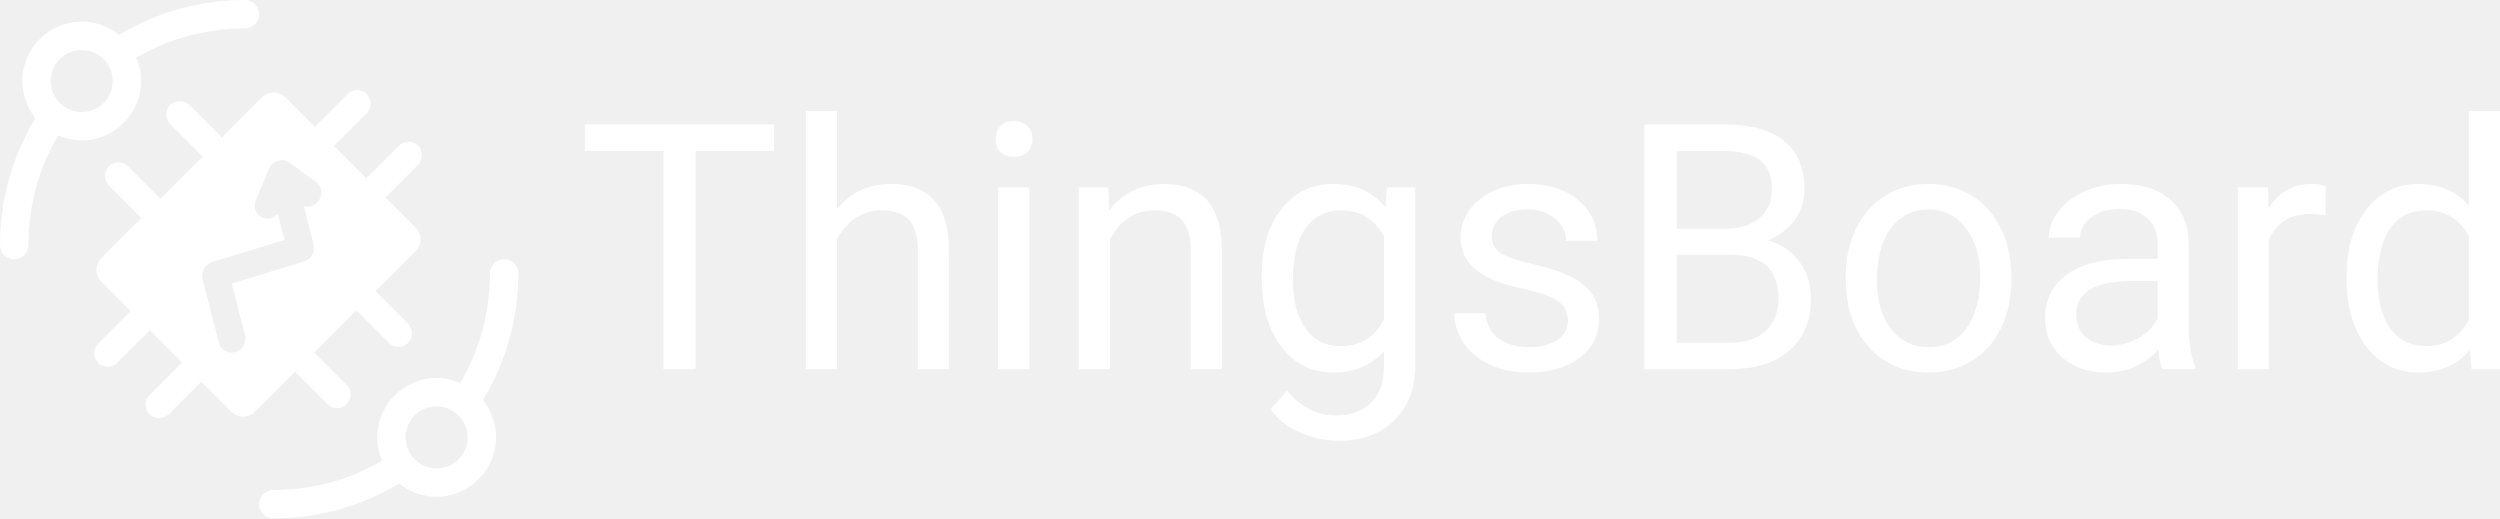
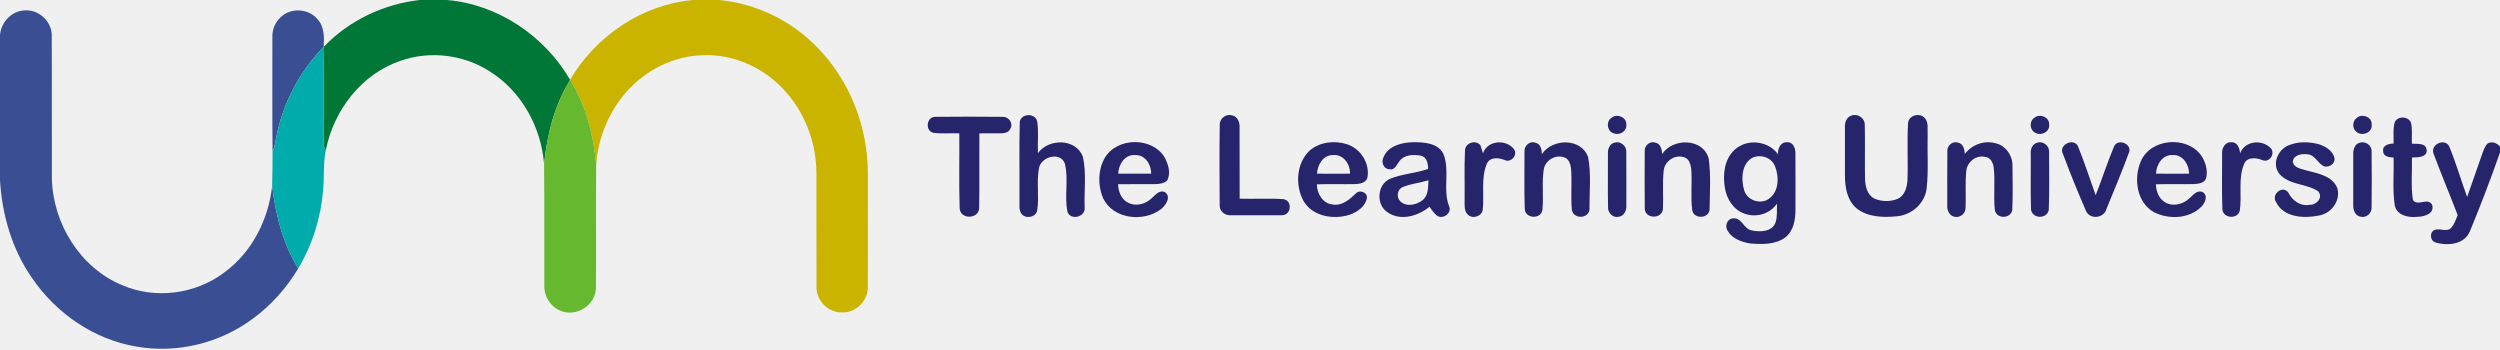
- <svg xmlns="http://www.w3.org/2000/svg" id="svg2" height="320" width="1543.4" version="1.1" viewBox="0 0 1543.427 320">
-   <g id="layer1" transform="translate(0 -732.36)">
-     <g stroke-width="28">
-       <g id="g5204-0" transform="matrix(-.66287 .69913 -.66371 -.70001 863.46 1410.6)">
-         <g id="g5175-6" transform="translate(2.5254 3.0305)" />
-         <g id="g5175-9-8" transform="translate(41.25 -30.543)" stroke-width="28" />
-       </g>
-       <g id="g5175-6-35" transform="matrix(.57657 .52719 -.57729 .52786 584.63 346.6)" />
-       <g id="g5204-0-5-0" transform="matrix(.66287 -.69913 .66371 .70001 -543.46 380.47)">
-         <g id="g5175-6-35-9" transform="translate(2.5254 3.0305)" />
-         <g id="g5175-9-8-2-6" transform="translate(41.25 -30.543)" stroke-width="28" />
-       </g>
-     </g>
-     <g id="text4279" transform="translate(0 732.36)" fill="#305680">
-       <g id="g9352" fill="#fff">
-         <g id="g4241" transform="translate(-.000061238 -732.36)">
-           <path id="path4278" style="color-rendering:auto;text-decoration-color:#000000;color:#000000;isolation:auto;mix-blend-mode:normal;shape-rendering:auto;solid-color:#000000;block-progression:tb;text-decoration-line:none;text-decoration-style:solid;image-rendering:auto;white-space:normal;text-indent:0;text-transform:none" d="m151.13 732.36c-28.363 0-54.915 7.915-77.613 21.537-6.472-5.262-14.605-8.191-23.067-8.194a8.766 8.766 0 0 0 -0.004 0c-20.154 0.001-36.679 16.528-36.678 36.682a8.766 8.766 0 0 0 0 0.011c0.01 8.415 2.927 16.483 8.103 22.927-13.83 22.83-21.87 49.58-21.87 78.17a8.766 8.766 0 1 0 17.531 0c0-24.702 6.719-47.748 18.378-67.574 4.566 1.985 9.473 3.15 14.519 3.157a8.766 8.766 0 0 0 0.012 0c20.155 0.001 36.683-16.527 36.682-36.682a8.766 8.766 0 0 0 0 -0.004c-0.002-4.999-1.139-9.863-3.083-14.397 19.717-11.484 42.585-18.095 67.085-18.095a8.766 8.766 0 1 0 0 -17.531zm-100.69 30.88c5.913 0.002 11.191 2.512 14.836 7.077a8.766 8.766 0 0 0 0.183 0.215c2.671 3.38 4.133 7.553 4.134 11.863-0.002 10.677-8.468 19.144-19.144 19.148-4.37-0.008-8.601-1.509-12-4.255a8.766 8.766 0 0 0 -0.012 -0.009c-4.514-3.633-7.136-9.098-7.144-14.893 0.003-10.677 8.47-19.144 19.148-19.146z" />
-           <path id="path4486-0-9-6-9-7-6-5" style="color-rendering:auto;text-decoration-color:#000000;color:#000000;isolation:auto;mix-blend-mode:normal;shape-rendering:auto;solid-color:#000000;block-progression:tb;text-decoration-line:none;text-decoration-style:solid;image-rendering:auto;white-space:normal;text-indent:0;text-transform:none" d="m66.992 835.19c-1.492 1.558-2.366 3.71-2.258 6.071 0.096 2.045 0.913 4.02 2.337 5.518 6.805 6.856 20.223 20.223 20.223 20.223l11.844-11.83s-12.973-12.961-20.176-20.171c-1.604-1.633-3.75-2.314-6.012-2.324-2.358-0.011-4.467 0.954-5.959 2.512zm32.147 19.983-36.639 36.639c-3.975 3.976-3.975 10.421 0 14.397l18.156 18.156 31.753 31.753 30.478 30.478c3.976 3.976 10.422 3.976 14.398 0l24.791-24.791 37.914-37.914 36.639-36.639c3.975-3.976 3.975-10.422-0.001-14.398l-18.63-18.63-31.75-31.76-30.01-30c-3.976-3.975-10.421-3.975-14.397 0l-24.79 24.79-37.91 37.91zm37.911-37.91s-12.973-12.961-20.176-20.171c-1.604-1.633-3.75-2.314-6.012-2.324-4.717-0.023-8.434 3.862-8.217 8.583 0.096 2.045 0.913 4.02 2.337 5.518 6.805 6.856 20.223 20.223 20.223 20.223l11.844-11.83zm69.193 5.213s12.961-12.973 20.171-20.176c1.633-1.604 2.314-3.75 2.324-6.012 0.022-4.717-3.862-8.434-8.583-8.217-2.045 0.096-4.02 0.913-5.518 2.337-6.856 6.805-20.223 20.223-20.223 20.223l11.83 11.844zm31.753 31.753s12.961-12.973 20.171-20.176c1.633-1.604 2.314-3.75 2.324-6.012 0.022-4.717-3.862-8.434-8.583-8.217-2.045 0.096-4.02 0.913-5.518 2.337-6.856 6.805-20.223 20.223-20.223 20.223l11.83 11.844zm-18.009 69.667s12.973 12.961 20.178 20.169c1.604 1.632 3.75 2.314 6.012 2.324 4.717 0.022 8.434-3.861 8.217-8.583l-0.002 0.002c-0.096-2.045-0.914-4.021-2.338-5.519-6.805-6.856-20.222-20.222-20.222-20.222l-11.844 11.83zm-37.914 37.914s12.973 12.961 20.178 20.169c1.604 1.632 3.75 2.314 6.012 2.324 4.717 0.023 8.434-3.861 8.217-8.583h-0.002c-0.096-2.045-0.913-4.021-2.337-5.518-6.805-6.856-20.223-20.223-20.223-20.223l-11.844 11.83zm-69.667-5.687s-12.961 12.973-20.169 20.178c-1.632 1.604-2.314 3.75-2.324 6.012-0.023 4.717 3.861 8.434 8.583 8.217h-0.002c2.045-0.096 4.02-0.913 5.518-2.337 6.856-6.805 20.223-20.223 20.223-20.223l-11.82-11.84zm-31.743-31.74s-12.961 12.973-20.169 20.178c-1.632 1.604-2.314 3.75-2.324 6.012-0.023 4.717 3.861 8.434 8.583 8.217h-0.002c2.045-0.096 4.02-0.913 5.518-2.337 6.856-6.805 20.223-20.223 20.223-20.223l-11.829-11.85zm87.237-90.554c1.679-1.706 3.967-2.66 6.297-2.626 1.663 0.024 3.253 0.55 4.562 1.51l16.499 12.1c3.201 2.297 4.144 6.659 2.231 10.312-1.914 3.653-6.123 5.524-9.951 4.423l6.124 23.948c1.113 4.352-1.564 8.968-5.983 10.317l-44.642 13.631 8.246 31.883c1.173 4.37-1.502 9.044-5.955 10.407s-8.976-1.111-10.068-5.505l-10.282-39.769c-1.127-4.356 1.549-8.985 5.976-10.338l44.661-13.637-4.122-16.118c-2.763 3.064-7.234 3.808-10.586 1.762-3.353-2.047-4.614-6.29-2.986-10.047l8.117-19.454c0.433-1.038 1.067-1.989 1.862-2.797z" fill-rule="evenodd" />
-           <path id="path4278-5" style="color-rendering:auto;text-decoration-color:#000000;color:#000000;isolation:auto;mix-blend-mode:normal;shape-rendering:auto;solid-color:#000000;block-progression:tb;text-decoration-line:none;text-decoration-style:solid;image-rendering:auto;white-space:normal;text-indent:0;text-transform:none" d="m168.87 1052.4c28.363 0 54.915-7.915 77.614-21.538 6.472 5.262 14.605 8.192 23.067 8.194a8.766 8.766 0 0 0 0.004 0c20.155-0.001 36.68-16.528 36.679-36.682a8.766 8.766 0 0 0 0 -0.011c-0.01-8.415-2.927-16.484-8.103-22.927 13.825-22.82 21.866-49.572 21.866-78.162a8.766 8.766 0 1 0 -17.531 0c0 24.703-6.719 47.749-18.378 67.575-4.566-1.985-9.473-3.15-14.519-3.157a8.766 8.766 0 0 0 -0.012 0c-20.155-0.001-36.683 16.527-36.682 36.682 0.002 4.999 1.139 9.863 3.083 14.397-19.717 11.484-42.586 18.095-67.086 18.095a8.766 8.766 0 1 0 0 17.531zm100.69-30.875c-5.913 0-11.191-2.512-14.836-7.077a8.766 8.766 0 0 0 -0.183 -0.215c-2.671-3.38-4.133-7.553-4.134-11.863 0.002-10.677 8.468-19.144 19.144-19.148 4.37 0.008 8.601 1.509 12 4.255a8.766 8.766 0 0 0 0.012 0.009c4.514 3.633 7.136 9.098 7.144 14.893-0.003 10.677-8.47 19.145-19.148 19.146z" />
-         </g>
-         <g id="g8299">
-           <path id="path4345" d="m477.92 93.229h-48.56v134.68h-19.818v-134.68h-48.456v-16.394h116.83v16.394z" />
-           <path id="path4347" d="m516.72 129.23q12.762-15.668 33.203-15.668 35.59 0 35.901 40.155v74.188h-19.196v-74.292q-0.104-12.14-5.603-17.95-5.396-5.811-16.913-5.811-9.338 0-16.394 4.981-7.056 4.981-10.999 13.074v79.999h-19.196v-159.38h19.196v60.699z" />
-           <path id="path4349" d="m635.43 227.91h-19.196v-112.27h19.196v112.27zm-20.76-142.05q0-4.669 2.801-7.886 2.905-3.217 8.508-3.217t8.508 3.217 2.905 7.886q0 4.669-2.905 7.782t-8.508 3.113-8.508-3.113q-2.801-3.113-2.801-7.782z" />
-           <path id="path4351" d="m684.19 115.64 0.623 14.111q12.866-16.187 33.618-16.187 35.59 0 35.901 40.155v74.188h-19.196v-74.292q-0.104-12.14-5.603-17.95-5.396-5.811-16.913-5.811-9.338 0-16.394 4.981-7.056 4.981-10.999 13.074v79.999h-19.196v-112.27h18.158z" />
-           <path id="path4353" d="m778.92 170.84q0-26.251 12.14-41.711 12.14-15.564 32.166-15.564 20.544 0 32.062 14.526l0.934-12.451h17.535v109.57q0 21.79-12.97 34.344-12.866 12.555-34.656 12.555-12.14 0-23.761-5.188t-17.743-14.215l9.961-11.517q12.347 15.253 30.194 15.253 14.008 0 21.79-7.886 7.886-7.886 7.886-22.205v-9.65q-11.517 13.281-31.439 13.281-19.714 0-31.958-15.875-12.14-15.875-12.14-43.268zm19.299 2.179q0 18.988 7.782 29.883 7.782 10.791 21.79 10.791 18.158 0 26.666-16.498v-51.257q-8.82-16.083-26.459-16.083-14.008 0-21.893 10.895-7.886 10.895-7.886 32.269z" />
-           <path id="path4355" d="m967.98 198.13q0-7.782-5.914-12.036-5.811-4.358-20.441-7.471-14.526-3.113-23.138-7.471-8.508-4.358-12.659-10.376-4.047-6.018-4.047-14.319 0-13.8 11.621-23.346 11.725-9.546 29.883-9.546 19.092 0 30.92 9.857 11.932 9.857 11.932 25.214h-19.299q0-7.886-6.744-13.593-6.641-5.707-16.809-5.707-10.48 0-16.394 4.565-5.914 4.565-5.914 11.932 0 6.952 5.499 10.48 5.499 3.528 19.818 6.744 14.423 3.217 23.346 7.678 8.923 4.462 13.177 10.791 4.358 6.226 4.358 15.253 0 15.045-12.036 24.176-12.036 9.027-31.232 9.027-13.489 0-23.865-4.773t-16.29-13.281q-5.811-8.612-5.811-18.573h19.196q0.519 9.65 7.678 15.356 7.263 5.603 19.092 5.603 10.895 0 17.432-4.358 6.641-4.462 6.641-11.829z" />
-           <path id="path4357" d="m1015.2 227.91v-151.07h49.39q24.591 0 36.938 10.168 12.451 10.168 12.451 30.09 0 10.583-6.018 18.781-6.018 8.093-16.394 12.555 12.244 3.424 19.299 13.074 7.159 9.546 7.159 22.827 0 20.337-13.178 31.958t-37.25 11.621h-52.399zm19.922-70.66v54.37h32.892q13.904 0 21.893-7.159 8.093-7.263 8.093-19.922 0-27.289-29.675-27.289h-33.203zm0-15.979h30.09q13.074 0 20.856-6.537 7.886-6.537 7.886-17.743 0-12.451-7.263-18.054-7.263-5.707-22.101-5.707h-29.468v48.041z" />
-           <path id="path4359" d="m1139.5 170.74q0-16.498 6.433-29.675 6.537-13.177 18.054-20.337 11.621-7.159 26.459-7.159 22.931 0 37.042 15.875 14.215 15.875 14.215 42.23v1.349q0 16.394-6.329 29.468-6.226 12.97-17.95 20.233-11.621 7.263-26.77 7.263-22.827 0-37.042-15.875-14.1-15.88-14.1-42.02v-1.349zm19.299 2.283q0 18.677 8.612 29.987 8.716 11.31 23.242 11.31 14.63 0 23.242-11.414 8.612-11.517 8.612-32.166 0-18.469-8.82-29.883-8.716-11.517-23.242-11.517-14.215 0-22.931 11.31-8.716 11.31-8.716 32.373z" />
-           <path id="path4361" d="m1335.1 227.91q-1.66-3.32-2.698-11.829-13.385 13.904-31.958 13.904-16.602 0-27.289-9.338-10.584-9.442-10.584-23.865 0-17.535 13.281-27.185 13.385-9.753 37.561-9.753h18.677v-8.82q0-10.065-6.018-15.979-6.018-6.018-17.743-6.018-10.272 0-17.224 5.188-6.952 5.188-6.952 12.555h-19.299q0-8.405 5.914-16.187 6.018-7.886 16.186-12.451 10.272-4.565 22.516-4.565 19.403 0 30.402 9.753 10.998 9.65 11.414 26.666v51.672q0 15.46 3.943 24.591v1.66h-20.129zm-31.854-14.63q9.027 0 17.12-4.669 8.093-4.669 11.725-12.14v-23.035h-15.045q-35.278 0-35.278 20.648 0 9.027 6.018 14.111 6.018 5.084 15.46 5.084z" />
-           <path id="path4363" d="m1435.8 132.87q-4.358-0.726-9.442-0.726-18.884 0-25.629 16.083v79.688h-19.196v-112.27h18.677l0.311 12.97q9.442-15.045 26.77-15.045 5.603 0 8.508 1.453v17.847z" />
-           <path id="path4365" d="m1448.7 170.84q0-25.836 12.244-41.504 12.244-15.771 32.062-15.771 19.714 0 31.232 13.489v-58.521h19.196v159.38h-17.639l-0.934-12.036q-11.517 14.111-32.062 14.111-19.507 0-31.854-15.979-12.244-15.979-12.244-41.711v-1.453zm19.196 2.179q0 19.092 7.886 29.883 7.886 10.791 21.79 10.791 18.262 0 26.666-16.394v-51.569q-8.612-15.875-26.459-15.875-14.111 0-21.997 10.895-7.886 10.895-7.886 32.269z" />
-         </g>
-       </g>
-     </g>
+ <svg xmlns="http://www.w3.org/2000/svg" width="1024pt" height="143pt" viewBox="0 0 1024 143" version="1.1">
+   <g id="#007736ff">
+     <path fill="#007736" opacity="1.00" d=" M 171.97 0.00 L 183.04 0.00 C 203.91 1.76 223.03 14.67 233.49 32.65 L 233.55 32.75 C 227.06 43.09 224.12 55.17 222.85 67.19 C 221.68 52.08 213.59 37.38 200.63 29.27 C 189.92 22.34 176.03 20.66 164.00 24.92 C 148.01 30.33 136.57 45.33 133.44 61.65 L 132.63 59.94 C 132.66 46.31 132.47 32.67 132.73 19.05 C 143.04 8.33 157.22 1.62 171.97 0.00 Z" />
+   </g>
+   <g id="#cab400ff">
+     <path fill="#cab400" opacity="1.00" d=" M 283.98 0.00 L 294.55 0.00 C 309.67 1.41 324.11 8.41 334.66 19.32 C 348.10 32.91 355.48 52.01 355.47 71.06 C 355.48 86.70 355.50 102.34 355.46 117.98 C 355.35 123.38 350.41 128.20 344.97 127.95 C 339.48 128.22 334.48 123.33 334.44 117.88 C 334.38 102.25 334.45 86.63 334.41 71.00 C 334.39 58.26 329.51 45.50 320.65 36.30 C 312.31 27.47 300.23 22.15 288.03 22.61 C 276.04 22.86 264.47 28.65 256.61 37.62 C 249.34 45.79 245.04 56.43 244.20 67.31 C 243.06 55.23 240.03 43.13 233.55 32.75 L 233.49 32.65 C 244.08 14.74 263.07 1.78 283.98 0.00 Z" />
+   </g>
+   <g id="#3a4e93ff">
+     <path fill="#3a4e93" opacity="1.00" d=" M 0.00 14.57 C 0.27 9.28 4.64 4.49 10.02 4.27 C 15.57 3.77 20.86 8.40 21.19 13.94 C 21.30 33.63 21.17 53.32 21.25 73.00 C 21.60 91.45 32.81 109.72 50.10 116.83 C 63.61 122.66 79.99 120.52 91.72 111.71 C 103.16 103.45 110.02 89.93 111.48 76.03 C 112.85 87.87 115.85 99.70 122.15 109.95 C 117.40 117.95 111.07 125.02 103.56 130.53 C 90.09 140.55 72.50 144.90 55.93 141.96 C 38.55 139.10 22.97 128.34 13.12 113.87 C 4.93 102.14 0.82 87.97 0.00 73.78 L 0.00 14.57 Z" />
+     <path fill="#3a4e93" opacity="1.00" d=" M 115.00 7.01 C 119.11 3.02 126.43 3.46 130.06 7.88 C 132.93 10.91 132.77 15.30 132.62 19.17 C 122.71 29.29 115.83 42.33 113.16 56.25 C 112.77 58.20 112.55 60.22 111.64 62.02 C 111.47 46.35 111.60 30.67 111.57 15.00 C 111.49 12.01 112.77 9.01 115.00 7.01 Z" />
+   </g>
+   <g id="#00ababff">
+     <path fill="#00abab" opacity="1.00" d=" M 132.62 19.17 L 132.73 19.05 C 132.47 32.67 132.66 46.31 132.63 59.94 L 133.44 61.65 C 132.31 67.05 132.87 72.60 132.34 78.05 C 131.38 89.26 127.94 100.29 122.15 109.95 C 115.85 99.70 112.85 87.87 111.48 76.03 C 111.54 71.36 111.69 66.69 111.64 62.02 C 112.55 60.22 112.77 58.20 113.16 56.25 C 115.83 42.33 122.71 29.29 132.62 19.17 Z" />
+   </g>
+   <g id="#66b82eff">
+     <path fill="#66b82e" opacity="1.00" d=" M 233.55 32.75 C 240.03 43.13 243.06 55.23 244.20 67.31 C 244.00 84.23 244.21 101.16 244.09 118.09 C 243.86 125.04 236.04 130.01 229.63 127.30 C 225.55 125.71 222.86 121.49 222.95 117.13 C 222.87 100.49 223.06 83.83 222.85 67.19 C 224.12 55.17 227.06 43.09 233.55 32.75 Z" />
+   </g>
+   <g id="#26256cff">
+     <path fill="#26256c" opacity="1.00" d=" M 417.70 49.88 C 418.34 46.20 424.40 46.26 424.88 49.98 C 425.46 54.17 424.96 58.49 425.13 62.73 C 429.53 56.61 440.81 56.63 443.56 64.27 C 445.06 71.04 444.02 78.10 444.27 84.99 C 444.71 88.83 438.67 90.42 437.27 86.88 C 435.86 80.40 437.79 73.50 436.16 67.02 C 434.39 61.96 426.40 64.15 425.57 68.85 C 424.49 74.51 425.70 80.38 424.86 86.04 C 424.48 88.96 420.24 89.81 418.48 87.69 C 417.18 86.05 417.67 83.88 417.57 81.95 C 417.66 71.27 417.40 60.56 417.70 49.88 Z" />
+     <path fill="#26256c" opacity="1.00" d=" M 499.61 51.02 C 499.58 48.35 502.45 46.38 504.94 47.34 C 506.91 47.86 507.78 50.04 507.73 51.92 C 507.78 61.74 507.71 71.56 507.76 81.38 C 513.72 81.55 519.70 81.17 525.65 81.57 C 529.46 82.08 529.00 88.12 525.15 88.16 C 518.11 88.20 511.06 88.19 504.01 88.17 C 501.61 88.32 499.40 86.40 499.58 83.92 C 499.51 72.95 499.44 61.98 499.61 51.02 Z" />
+     <path fill="#26256c" opacity="1.00" d=" M 758.27 47.36 C 760.82 46.37 763.76 48.26 763.81 51.02 C 763.97 58.34 763.79 65.66 763.90 72.98 C 763.97 76.07 764.68 79.72 767.67 81.31 C 770.70 82.65 774.37 82.70 777.43 81.39 C 780.17 80.03 781.08 76.78 781.29 73.95 C 781.59 66.10 781.08 58.22 781.54 50.38 C 781.83 47.12 786.49 46.01 788.47 48.44 C 790.02 50.27 789.42 52.84 789.56 55.05 C 789.38 62.38 789.96 69.75 789.17 77.06 C 788.53 83.18 783.12 88.02 777.10 88.58 C 771.51 89.15 765.19 89.00 760.55 85.43 C 756.63 82.21 755.69 76.78 755.69 71.97 C 755.65 65.33 755.66 58.69 755.68 52.05 C 755.55 50.18 756.37 48.02 758.27 47.36 Z" />
+     <path fill="#26256c" opacity="1.00" d=" M 382.46 54.42 C 378.93 53.87 379.31 48.05 382.89 47.86 C 392.30 47.76 401.71 47.77 411.12 47.86 C 413.43 48.03 415.14 50.81 413.77 52.82 C 413.16 54.24 411.46 54.59 410.08 54.60 C 407.10 54.65 404.12 54.57 401.15 54.63 C 401.08 64.76 401.21 74.90 401.08 85.03 C 401.07 89.92 393.14 90.05 393.07 85.16 C 392.74 75.00 393.04 64.80 392.93 54.63 C 389.44 54.47 385.92 54.86 382.46 54.42 Z" />
+     <path fill="#26256c" opacity="1.00" d=" M 660.27 48.13 C 662.42 46.42 666.34 48.09 666.13 50.99 C 666.50 53.64 663.47 55.58 661.12 54.64 C 658.21 54.02 657.67 49.51 660.27 48.13 Z" />
+     <path fill="#26256c" opacity="1.00" d=" M 833.34 48.21 C 835.47 46.37 839.59 48.03 839.31 51.02 C 839.75 54.05 835.88 55.84 833.52 54.32 C 831.28 53.13 831.14 49.52 833.34 48.21 Z" />
+     <path fill="#26256c" opacity="1.00" d=" M 965.31 48.32 C 967.36 46.37 971.64 47.89 971.42 50.91 C 972.02 54.27 967.40 56.06 965.14 53.95 C 963.39 52.57 963.49 49.59 965.31 48.32 Z" />
+     <path fill="#26256c" opacity="1.00" d=" M 980.90 50.00 C 982.26 47.36 986.51 47.57 987.57 50.34 C 988.19 53.13 987.75 56.02 987.91 58.85 C 989.93 59.08 993.27 58.35 993.90 61.05 C 994.56 64.53 990.23 64.47 987.93 64.50 C 988.07 70.27 987.44 76.13 988.32 81.84 C 990.08 84.82 994.64 80.55 996.24 84.02 C 997.25 87.67 992.70 88.82 990.01 88.81 C 986.43 89.23 981.62 88.19 980.87 84.02 C 979.92 77.58 980.60 71.01 980.41 64.52 C 978.71 64.51 976.14 64.13 976.14 61.92 C 975.74 59.48 978.56 58.80 980.42 58.82 C 980.51 55.89 980.07 52.85 980.90 50.00 Z" />
+     <path fill="#26256c" opacity="1.00" d=" M 452.57 64.58 C 457.67 56.07 472.28 56.01 477.19 64.75 C 478.61 67.52 479.66 71.13 478.01 74.02 C 476.63 75.17 474.72 75.41 472.98 75.42 C 467.97 75.46 462.96 75.37 457.96 75.46 C 458.04 78.40 459.26 81.60 462.01 83.01 C 465.06 84.64 468.95 83.71 471.44 81.44 C 473.12 80.12 474.56 77.71 477.05 78.64 C 479.93 80.45 477.55 84.10 475.58 85.63 C 468.48 91.15 455.78 89.79 451.80 81.08 C 449.57 75.88 449.73 69.52 452.57 64.58 M 458.01 71.14 C 462.51 71.17 467.01 71.17 471.51 71.14 C 471.62 67.43 469.02 63.33 464.94 63.52 C 460.74 63.17 458.12 67.40 458.01 71.14 Z" />
+     <path fill="#26256c" opacity="1.00" d=" M 536.53 61.59 C 540.71 58.06 546.84 57.44 551.92 59.14 C 557.45 61.01 561.26 67.16 560.06 72.95 C 559.32 75.01 556.85 75.33 554.97 75.41 C 549.77 75.51 544.58 75.31 539.39 75.50 C 539.38 79.29 541.87 83.46 545.95 83.78 C 549.76 84.37 552.79 81.70 555.33 79.27 C 556.72 77.63 559.99 78.60 559.91 80.91 C 559.38 84.47 556.09 86.80 552.92 87.92 C 546.30 90.11 537.52 88.70 533.84 82.18 C 530.41 75.75 530.99 66.69 536.53 61.59 M 539.46 71.14 C 543.96 71.17 548.46 71.18 552.96 71.14 C 553.10 67.27 550.22 63.07 545.98 63.52 C 541.95 63.45 539.60 67.54 539.46 71.14 Z" />
+     <path fill="#26256c" opacity="1.00" d=" M 566.66 64.47 C 568.53 59.67 574.34 58.30 578.98 58.25 C 583.31 58.24 588.93 58.56 591.18 62.95 C 594.03 69.81 590.85 77.54 593.54 84.46 C 594.83 87.23 591.09 89.97 588.69 88.40 C 587.35 87.43 586.48 86.00 585.54 84.68 C 580.85 88.54 573.51 90.69 568.19 86.86 C 563.57 83.66 564.05 75.70 569.23 73.30 C 574.22 71.18 579.82 71.00 584.95 69.20 C 584.96 67.10 584.45 64.31 582.02 63.77 C 578.97 63.22 575.05 63.28 573.13 66.14 C 572.00 67.48 571.30 69.87 569.06 69.31 C 566.65 69.19 565.67 66.43 566.66 64.47 M 574.54 76.63 C 572.25 77.58 571.90 80.76 573.54 82.46 C 576.07 84.90 580.33 83.94 582.80 81.88 C 585.13 79.92 584.93 76.60 585.10 73.85 C 581.61 74.91 577.90 75.23 574.54 76.63 Z" />
+     <path fill="#26256c" opacity="1.00" d=" M 600.05 61.92 C 599.85 58.61 604.45 56.96 606.41 59.55 C 606.66 60.36 607.17 61.98 607.42 62.80 C 609.22 57.44 616.88 56.91 620.10 61.07 C 621.89 63.46 618.78 66.95 616.18 65.49 C 613.77 64.56 610.32 64.24 609.02 67.02 C 606.51 73.03 608.03 79.73 607.31 86.03 C 606.82 88.74 602.98 89.83 601.15 87.83 C 599.61 86.33 599.96 83.95 599.90 82.00 C 600.00 75.31 599.72 68.60 600.05 61.92 Z" />
+     <path fill="#26256c" opacity="1.00" d=" M 631.56 63.13 C 635.85 56.62 647.74 56.42 650.49 64.39 C 651.84 71.42 650.97 78.75 651.07 85.89 C 650.50 89.68 644.60 89.79 643.84 86.07 C 643.33 80.42 643.95 74.72 643.50 69.07 C 643.26 67.25 642.63 64.99 640.64 64.44 C 637.16 63.21 633.17 65.55 632.37 69.09 C 631.47 74.67 632.32 80.37 631.78 85.97 C 631.17 89.91 624.83 89.64 624.54 85.66 C 624.26 77.81 624.47 69.94 624.43 62.09 C 624.23 59.69 626.68 57.49 629.04 58.51 C 631.10 58.97 631.49 61.35 631.56 63.13 Z" />
+     <path fill="#26256c" opacity="1.00" d=" M 661.39 58.41 C 663.66 57.73 666.08 59.57 666.12 61.93 C 666.20 69.30 666.15 76.67 666.15 84.04 C 666.33 86.09 665.22 88.63 662.92 88.79 C 660.64 89.32 658.56 87.18 658.66 84.96 C 658.51 77.65 658.64 70.33 658.61 63.02 C 658.44 61.13 659.32 58.79 661.39 58.41 Z" />
+     <path fill="#26256c" opacity="1.00" d=" M 680.80 63.12 C 685.16 56.37 697.63 56.53 699.88 64.96 C 700.86 71.90 700.31 79.04 700.24 86.04 C 699.59 89.73 693.68 89.73 693.12 86.02 C 692.42 80.49 693.17 74.80 692.73 69.22 C 692.48 67.32 691.86 64.88 689.71 64.39 C 685.98 63.17 681.78 66.05 681.45 69.91 C 680.89 74.93 681.36 80.01 681.16 85.05 C 681.39 89.95 673.37 89.97 673.69 85.03 C 673.62 77.35 673.64 69.67 673.68 61.99 C 673.44 59.73 675.76 57.62 678.00 58.43 C 680.18 58.75 680.75 61.28 680.80 63.12 Z" />
+     <path fill="#26256c" opacity="1.00" d=" M 728.30 63.24 C 728.06 60.95 729.30 58.08 731.99 58.28 C 734.59 58.11 735.52 60.91 735.40 63.06 C 735.47 70.68 735.43 78.31 735.42 85.94 C 735.42 90.01 734.65 94.63 731.23 97.27 C 727.10 100.27 721.68 100.11 716.83 99.72 C 713.34 99.13 709.49 97.76 707.63 94.53 C 706.35 92.62 707.45 89.46 709.94 89.45 C 713.47 89.08 714.20 93.78 717.42 94.35 C 720.78 95.12 725.76 95.02 727.23 91.22 C 728.09 88.70 727.74 86.00 727.87 83.39 C 725.01 87.62 719.29 89.30 714.55 87.50 C 710.01 85.98 707.21 81.42 706.50 76.88 C 705.61 71.52 706.26 65.23 710.48 61.36 C 715.48 56.65 724.38 57.59 728.30 63.24 M 718.32 64.36 C 713.32 66.57 713.06 73.24 714.37 77.80 C 715.49 81.97 720.88 83.94 724.44 81.48 C 728.70 78.60 728.79 72.42 727.03 68.06 C 725.69 64.67 721.67 63.21 718.32 64.36 Z" />
+     <path fill="#26256c" opacity="1.00" d=" M 804.77 63.10 C 807.62 59.28 812.66 57.39 817.30 58.66 C 821.57 59.55 824.45 63.81 824.31 68.07 C 824.35 74.06 824.54 80.08 824.21 86.06 C 823.55 89.72 817.69 89.73 817.10 86.06 C 816.43 80.29 817.31 74.38 816.61 68.58 C 816.37 66.59 815.22 64.35 812.97 64.24 C 809.33 63.45 805.67 66.43 805.39 70.06 C 804.90 75.08 805.31 80.13 805.10 85.15 C 805.06 87.34 803.06 89.19 800.86 88.84 C 798.57 88.60 797.38 86.13 797.60 84.05 C 797.61 76.71 797.55 69.37 797.63 62.04 C 797.40 59.74 799.68 57.67 801.95 58.42 C 804.14 58.76 804.74 61.23 804.77 63.10 Z" />
+     <path fill="#26256c" opacity="1.00" d=" M 834.37 58.46 C 836.68 57.64 839.33 59.52 839.30 61.99 C 839.28 70.00 839.53 78.04 839.16 86.04 C 838.41 89.78 832.52 89.69 831.91 85.90 C 831.65 78.26 831.87 70.60 831.80 62.95 C 831.59 61.13 832.48 58.98 834.37 58.46 Z" />
+     <path fill="#26256c" opacity="1.00" d=" M 844.96 62.99 C 843.01 59.29 849.54 56.26 851.16 59.97 C 853.81 66.54 855.99 73.29 858.39 79.95 C 861.00 73.34 863.16 66.55 865.92 59.99 C 867.32 56.72 872.87 58.62 872.19 62.05 C 869.27 70.03 865.95 77.87 862.74 85.74 C 861.73 89.37 856.15 90.01 854.52 86.57 C 851.11 78.81 847.93 70.93 844.96 62.99 Z" />
+     <path fill="#26256c" opacity="1.00" d=" M 876.86 66.12 C 880.80 56.70 895.53 55.49 901.48 63.51 C 903.37 66.20 904.44 69.71 903.63 72.98 C 903.06 74.94 900.63 75.25 898.92 75.39 C 893.63 75.52 888.34 75.33 883.06 75.48 C 883.15 78.16 884.11 81.01 886.40 82.59 C 889.45 84.75 893.80 83.92 896.46 81.49 C 898.16 80.20 899.53 77.79 902.03 78.59 C 904.62 79.87 903.25 83.13 901.68 84.67 C 896.69 89.70 888.23 89.99 882.16 86.86 C 875.13 82.82 873.88 73.08 876.86 66.12 M 883.11 71.13 C 887.61 71.19 892.13 71.16 896.64 71.14 C 896.66 67.43 894.10 63.31 890.00 63.51 C 885.82 63.19 883.20 67.40 883.11 71.13 Z" />
+     <path fill="#26256c" opacity="1.00" d=" M 910.18 62.92 C 910.01 60.69 911.40 58.03 913.97 58.28 C 916.48 58.12 917.35 60.76 917.54 62.80 C 919.50 57.59 926.65 56.94 930.20 60.80 C 932.09 63.17 929.27 66.94 926.50 65.51 C 924.03 64.52 920.30 64.23 919.16 67.23 C 916.60 73.29 918.43 80.09 917.38 86.39 C 916.39 89.95 910.56 89.45 910.29 85.72 C 910.00 78.14 910.22 70.52 910.18 62.92 Z" />
+     <path fill="#26256c" opacity="1.00" d=" M 966.44 58.49 C 968.73 57.62 971.51 59.47 971.41 61.96 C 971.49 69.64 971.50 77.32 971.40 85.00 C 971.51 87.24 969.32 89.32 967.07 88.78 C 964.77 88.61 963.79 86.04 963.88 84.04 C 963.87 77.02 963.87 69.99 963.88 62.96 C 963.85 61.20 964.52 58.99 966.44 58.49 Z" />
+     <path fill="#26256c" opacity="1.00" d=" M 996.78 62.93 C 995.33 59.24 1001.35 56.37 1003.17 59.93 C 1006.01 66.69 1007.98 73.80 1010.55 80.68 C 1012.53 74.96 1014.54 69.26 1016.53 63.56 C 1017.15 61.91 1017.62 60.11 1018.88 58.81 C 1020.65 57.69 1022.77 58.55 1024.00 60.05 L 1024.00 62.47 C 1020.18 73.29 1016.11 84.07 1011.69 94.67 C 1009.47 100.22 1002.46 100.82 997.48 99.29 C 995.58 98.65 995.13 95.91 996.55 94.57 C 998.68 92.97 1001.45 95.14 1003.66 93.66 C 1005.22 92.20 1005.87 90.03 1006.65 88.08 C 1003.44 79.67 999.93 71.36 996.78 62.93 Z" />
+     <path fill="#26256c" opacity="1.00" d=" M 938.20 59.24 C 941.63 57.97 945.47 58.10 949.01 58.87 C 952.13 59.64 955.52 61.52 956.25 64.92 C 956.38 67.24 954.02 68.65 951.93 68.14 C 949.34 66.94 948.28 63.43 945.16 63.20 C 942.92 62.89 939.52 63.37 939.13 66.11 C 939.44 68.87 942.84 69.20 944.98 69.87 C 949.51 71.09 955.34 72.07 957.33 76.97 C 958.91 82.21 954.83 87.59 949.61 88.32 C 943.62 89.53 935.27 89.06 932.29 82.78 C 930.11 79.71 934.87 75.71 937.24 78.80 C 938.87 82.08 942.18 84.62 946.03 83.89 C 948.82 84.00 951.75 80.88 949.49 78.33 C 944.66 75.13 937.76 75.88 933.70 71.29 C 930.20 67.12 933.30 60.59 938.20 59.24 Z" />
  </g>
</svg>
